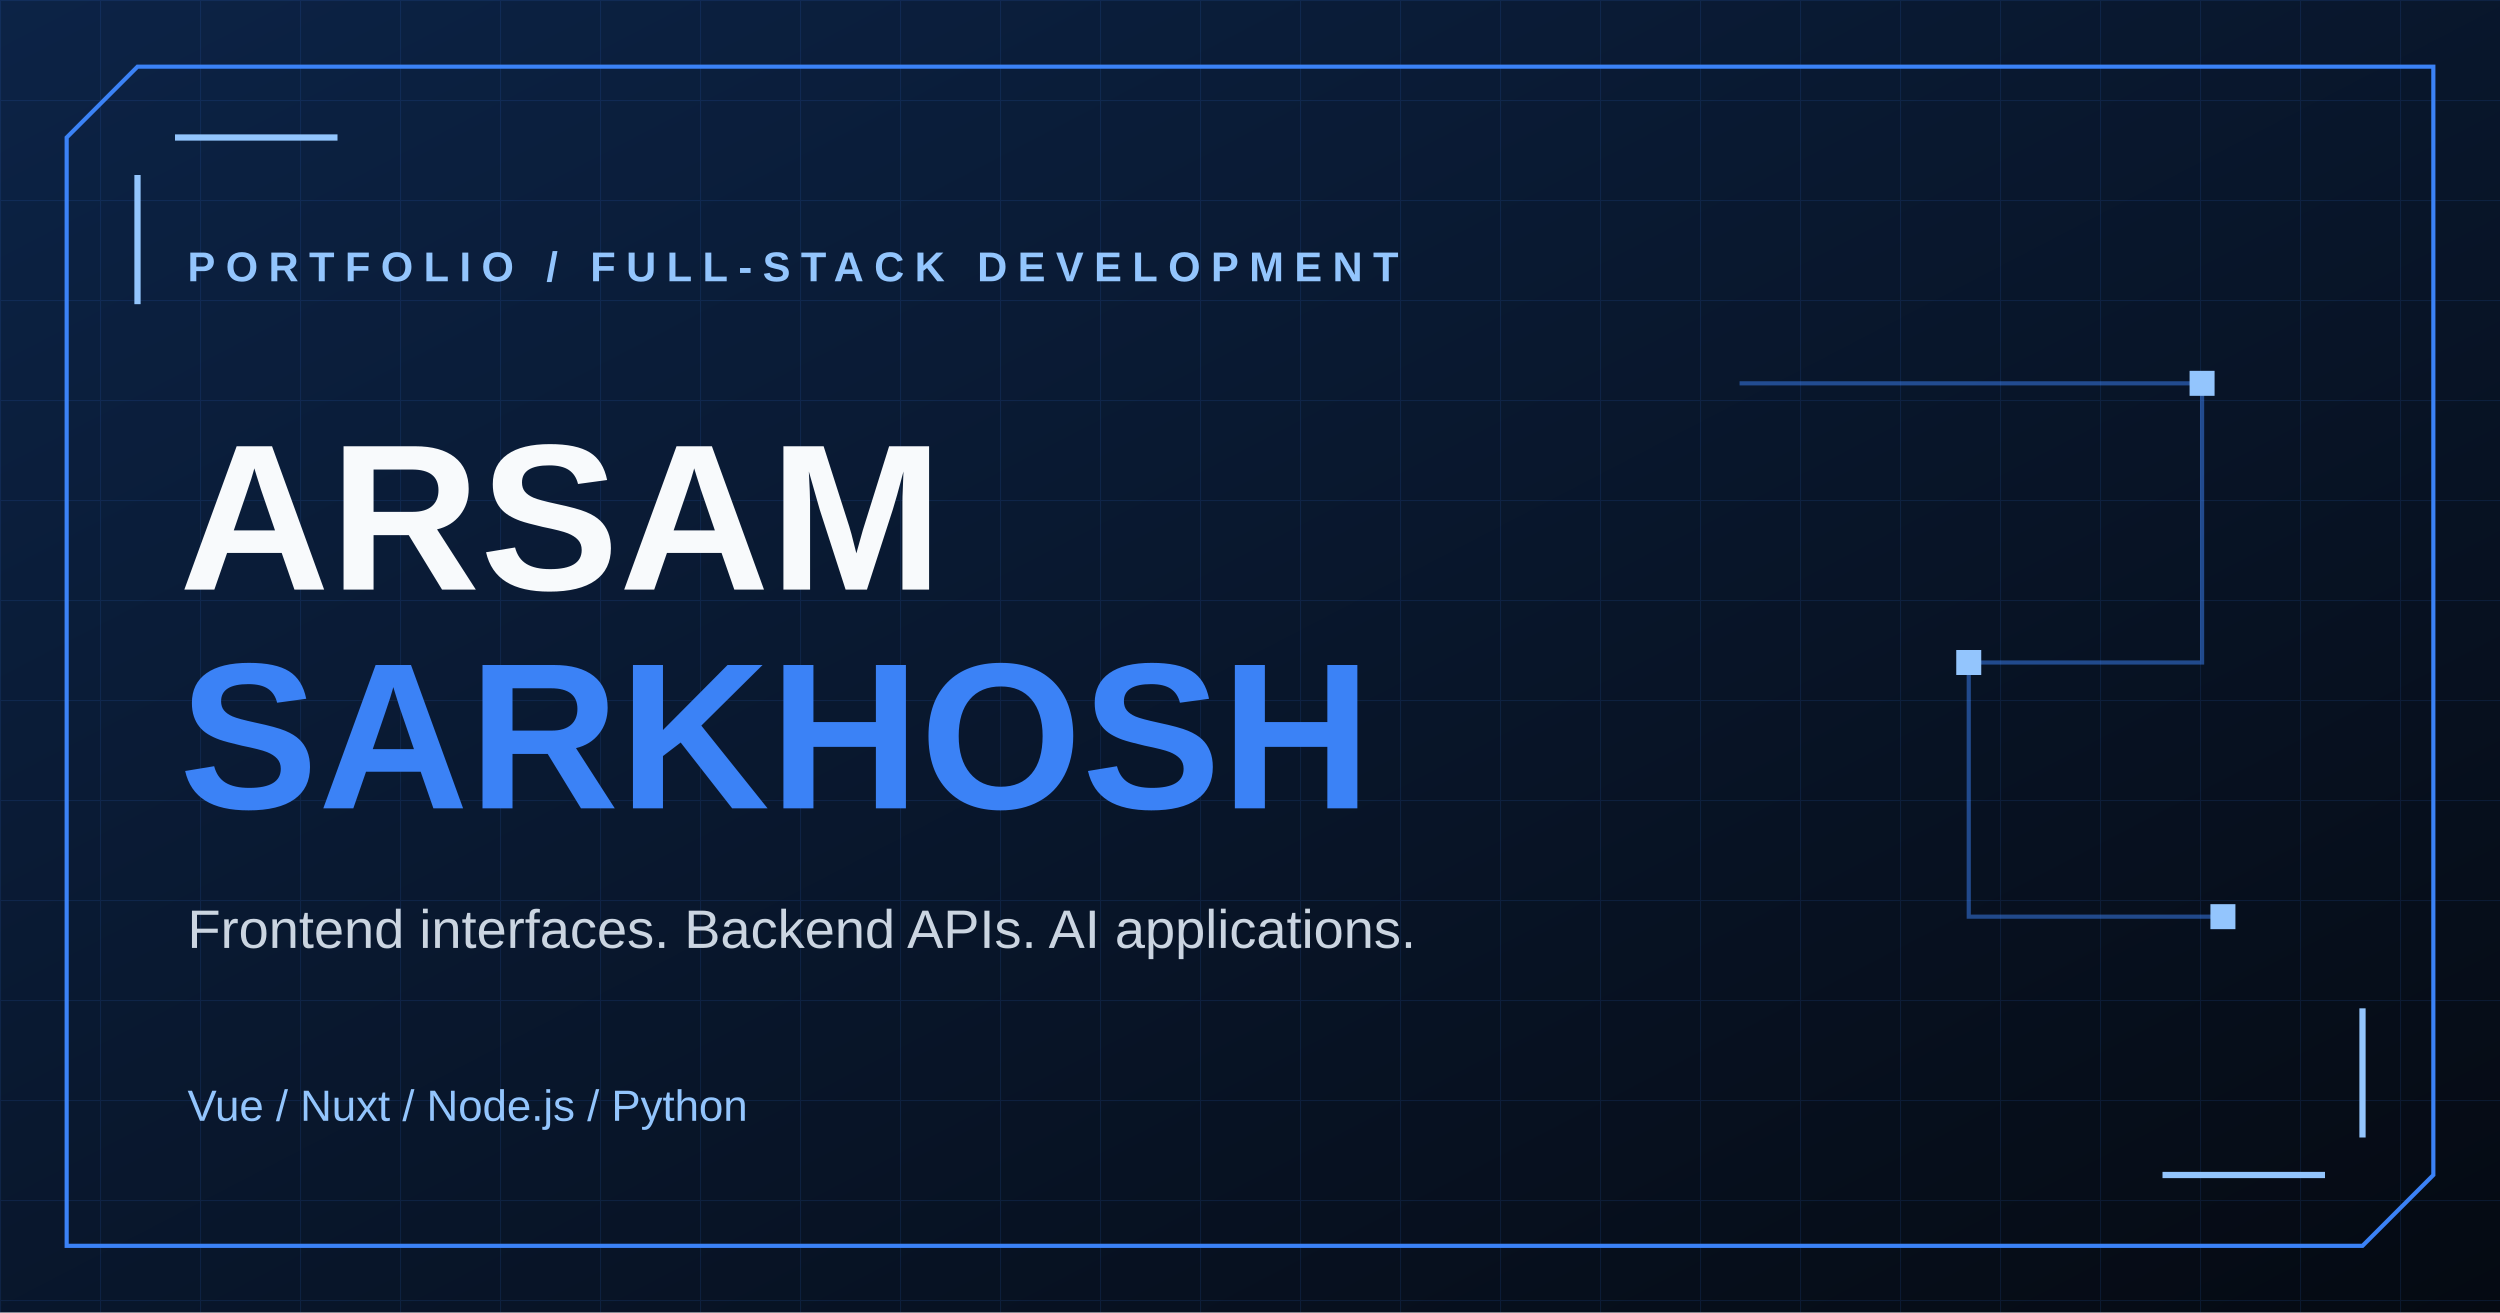
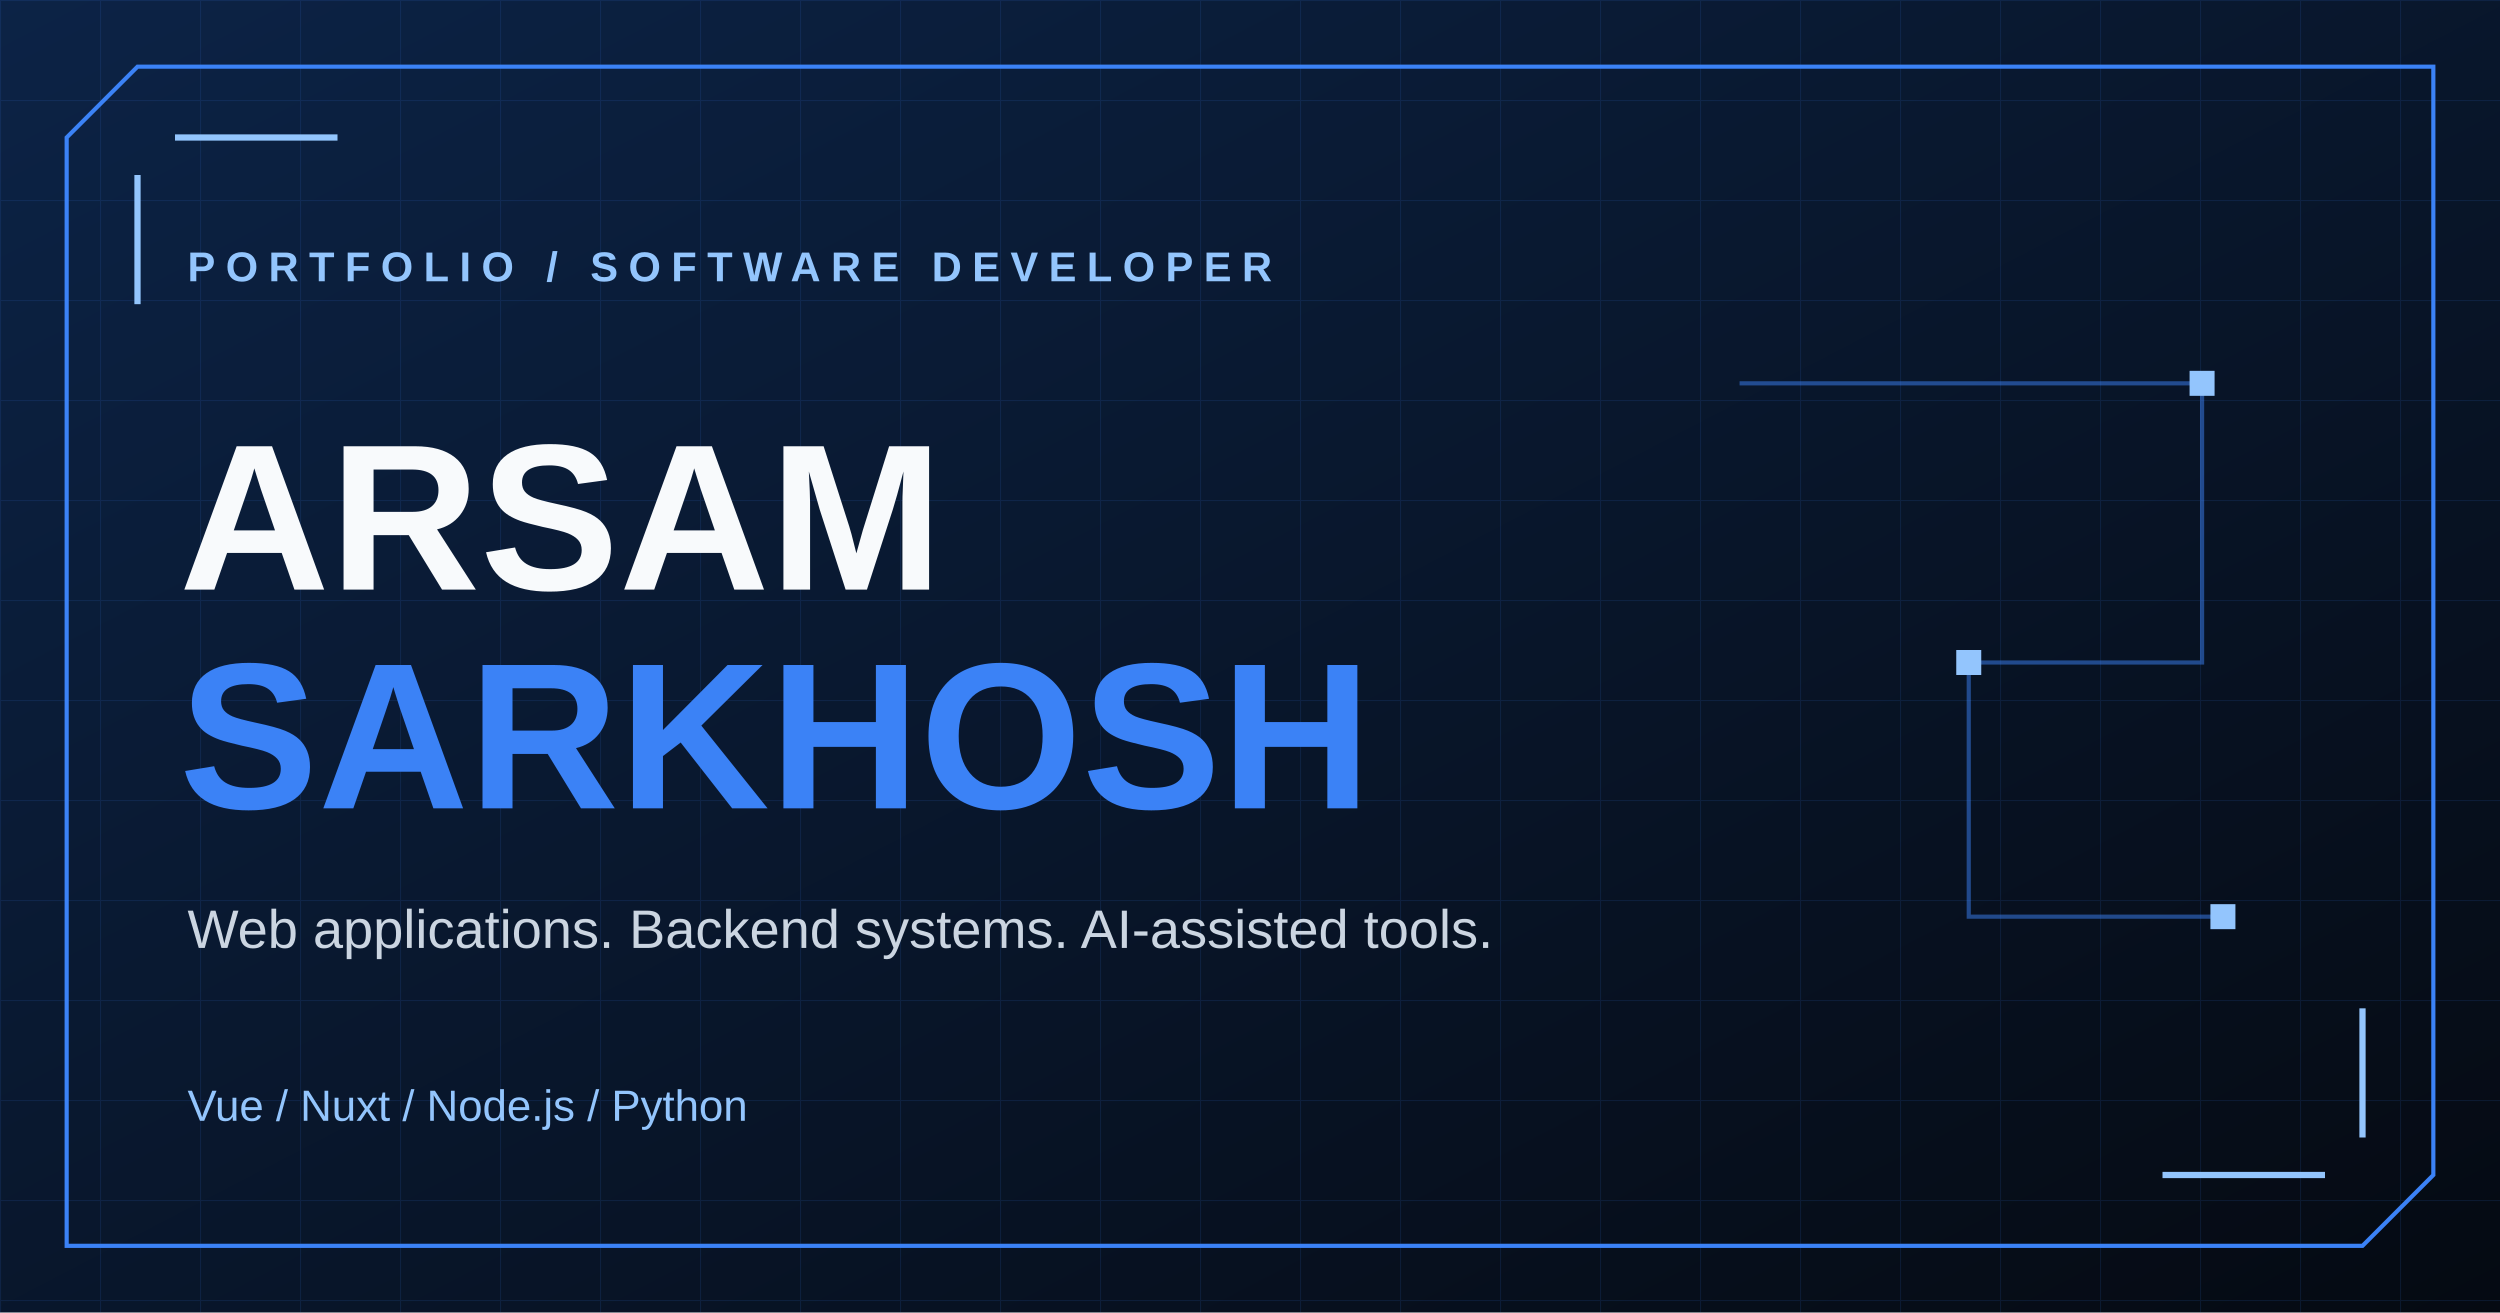
<svg xmlns="http://www.w3.org/2000/svg" width="1200" height="630" viewBox="0 0 1200 630">
  <defs>
    <pattern id="grid" width="48" height="48" patternUnits="userSpaceOnUse">
      <path d="M48 0H0V48" fill="none" stroke="#3b82f6" stroke-opacity=".12" />
    </pattern>
    <linearGradient id="glow" x2="1" y2="1">
      <stop stop-color="#0c2346" />
      <stop offset="1" stop-color="#050a12" />
    </linearGradient>
  </defs>
  <rect width="1200" height="630" fill="url(#glow)" />
  <rect width="1200" height="630" fill="url(#grid)" />
  <path d="M66 32H1168V564L1134 598H32V66Z" fill="none" stroke="#3b82f6" stroke-width="2" />
  <path d="M84 66H162M66 84V146M1116 564H1038M1134 546V484" fill="none" stroke="#93c5fd" stroke-width="3" />
  <g font-family="Arial, sans-serif">
-     <text x="90" y="135" font-size="20" font-weight="700" letter-spacing="5" fill="#93c5fd">PORTFOLIO / FULL-STACK DEVELOPMENT</text>
+     <text x="90" y="135" font-size="20" font-weight="700" letter-spacing="5" fill="#93c5fd">PORTFOLIO / SOFTWARE DEVELOPER</text>
    <text x="86" y="283" font-size="100" font-weight="800" fill="#f8fafc">ARSAM</text>
    <text x="86" y="388" font-size="100" font-weight="800" fill="#3b82f6">SARKHOSH</text>
-     <text x="90" y="455" font-size="26" fill="#cbd5e1">Frontend interfaces. Backend APIs. AI applications.</text>
+     <text x="90" y="455" font-size="26" fill="#cbd5e1">Web applications. Backend systems. AI-assisted tools.</text>
    <text x="90" y="538" font-size="21" fill="#93c5fd">Vue / Nuxt / Node.js / Python</text>
  </g>
  <path d="M835 184H1057V318H945V440H1067" fill="none" stroke="#3b82f6" stroke-width="2" opacity=".5" />
  <g fill="#93c5fd">
    <rect x="1051" y="178" width="12" height="12" />
    <rect x="939" y="312" width="12" height="12" />
    <rect x="1061" y="434" width="12" height="12" />
  </g>
</svg>
